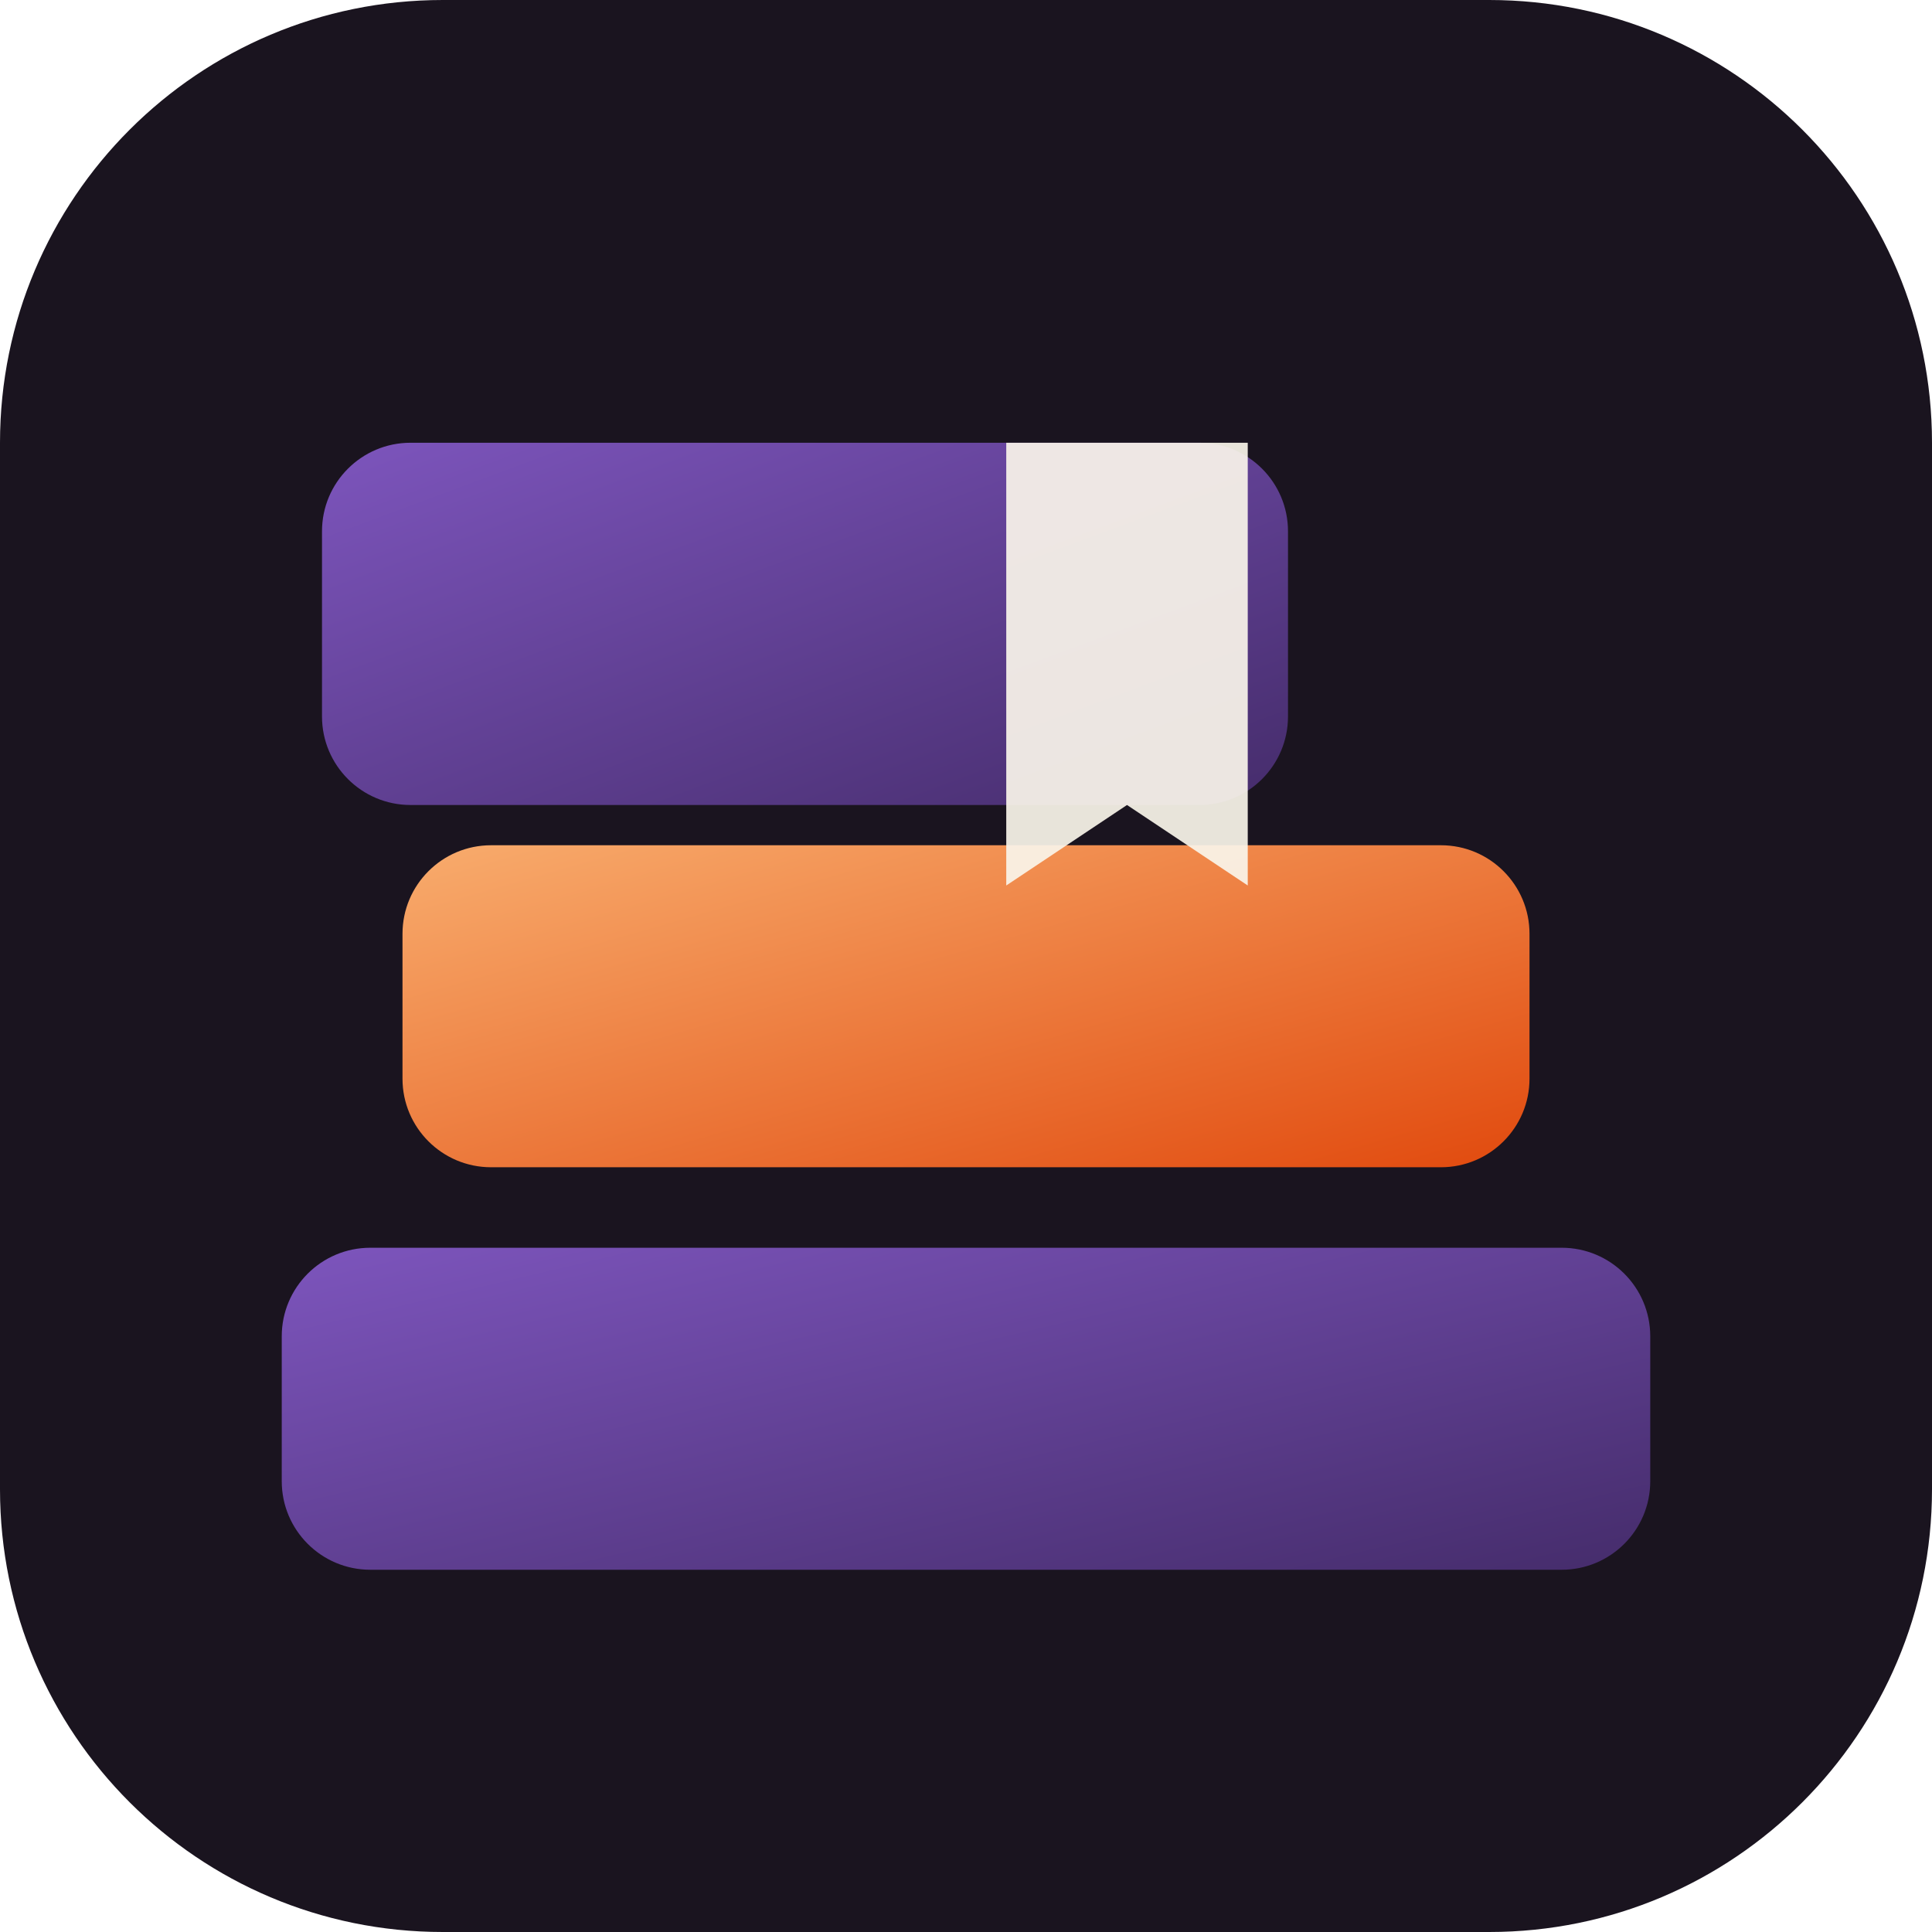
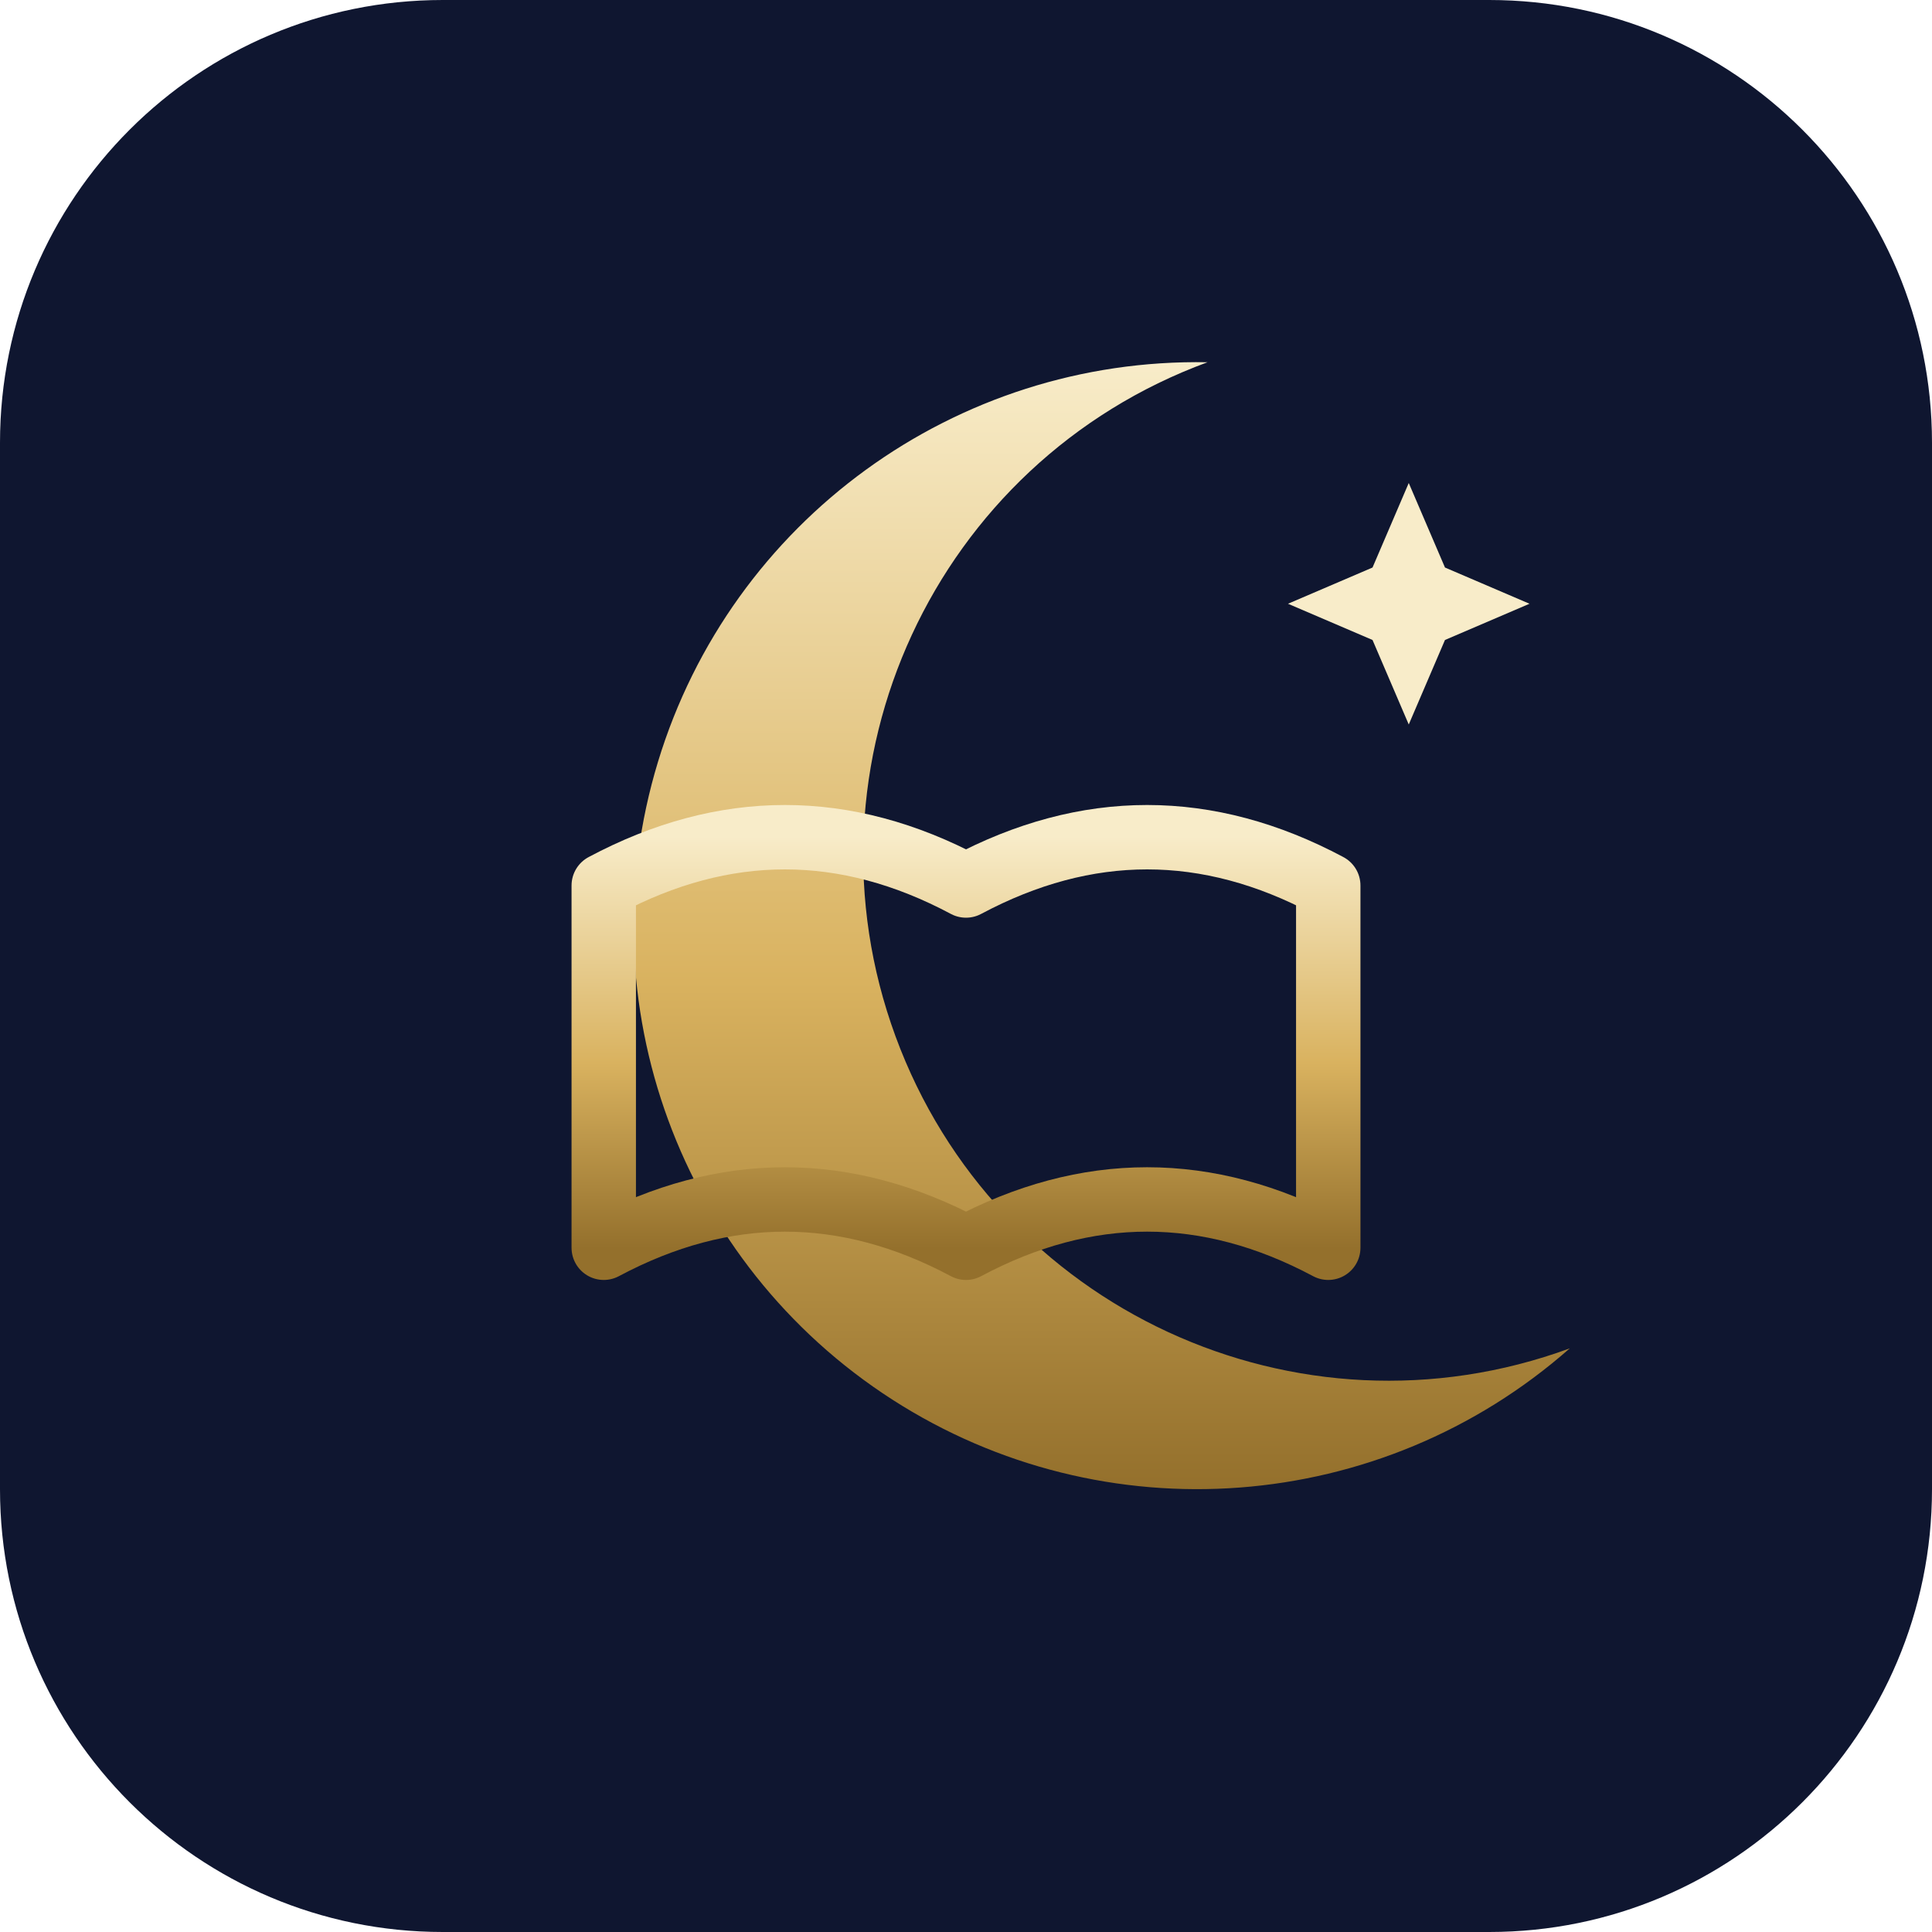
<svg xmlns="http://www.w3.org/2000/svg" viewBox="0 0 48 48">
  <defs>
-     <linearGradient id="i" x1="0" y1="0" x2="1" y2="1">
-       <stop offset="0" stop-color="#7d55bd" />
-       <stop offset="1" stop-color="#452c6b" />
-     </linearGradient>
-     <linearGradient id="e" x1="0" y1="0" x2="1" y2="1">
-       <stop offset="0" stop-color="#f8ac6d" />
-       <stop offset="1" stop-color="#e14a0e" />
+     <linearGradient id="g" x1="0" y1="0" x2="0" y2="1">
+       <stop offset="0" stop-color="#f8ecc9" />
+       <stop offset=".55" stop-color="#d9b25f" />
+       <stop offset="1" stop-color="#94702c" />
    </linearGradient>
  </defs>
-   <rect width="48" height="48" rx="11" fill="#1a141f" />
-   <rect x="7" y="31" width="34" height="8" rx="2.2" fill="url(#i)" />
-   <rect x="10" y="21" width="28" height="8" rx="2.2" fill="url(#e)" />
-   <rect x="8" y="11" width="24" height="9" rx="2.2" fill="url(#i)" />
-   <path d="M25 11v11l3-2 3 2V11z" fill="#faf5ea" opacity="0.92" />
+   <rect width="48" height="48" rx="11" fill="#0f1630" />
+   <path d="M30 9a14 14 0 1 0 9 24.5A11.5 11.5 0 1 1 30 9z" fill="url(#g)" />
+   <path d="M15 31c3-1.6 6-1.6 9 0 3-1.6 6-1.6 9 0v-9c-3-1.6-6-1.6-9 0-3-1.6-6-1.6-9 0z" fill="none" stroke="url(#g)" stroke-width="1.6" stroke-linejoin="round" />
+   <path d="M24 22v9" stroke="url(#g)" stroke-width="1.6" />
+   <path d="M35 12l.9 2.1 2.1.9-2.1.9-.9 2.1-.9-2.1-2.1-.9 2.1-.9z" fill="#f8ecc9" />
</svg>
